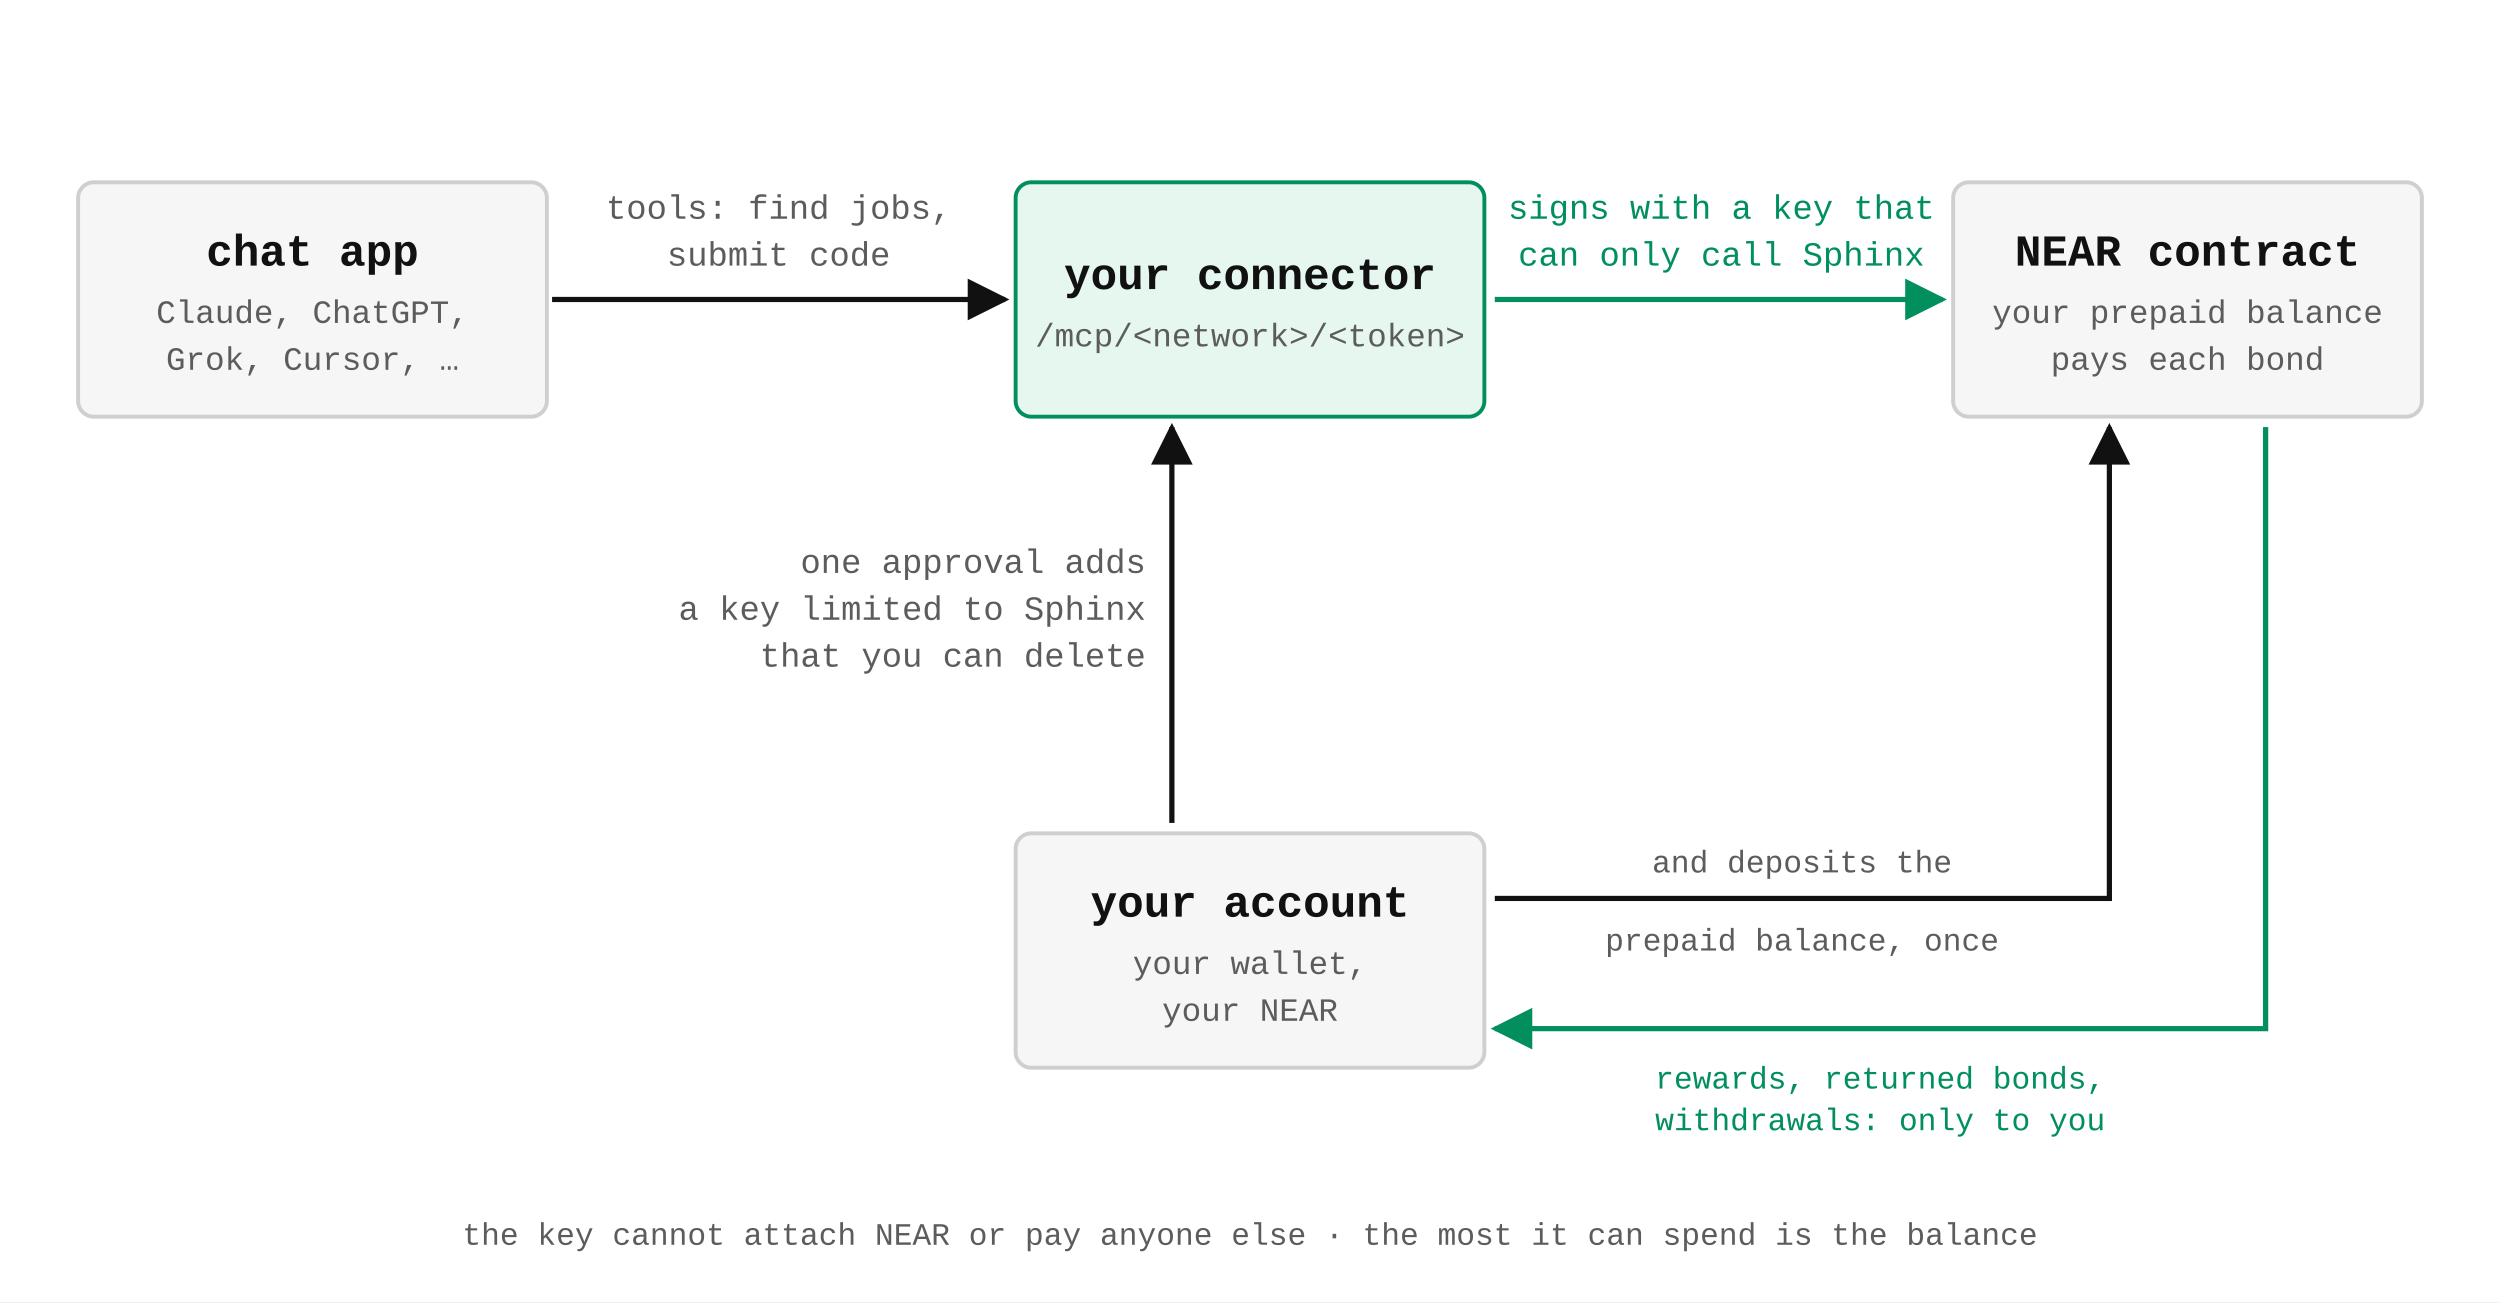
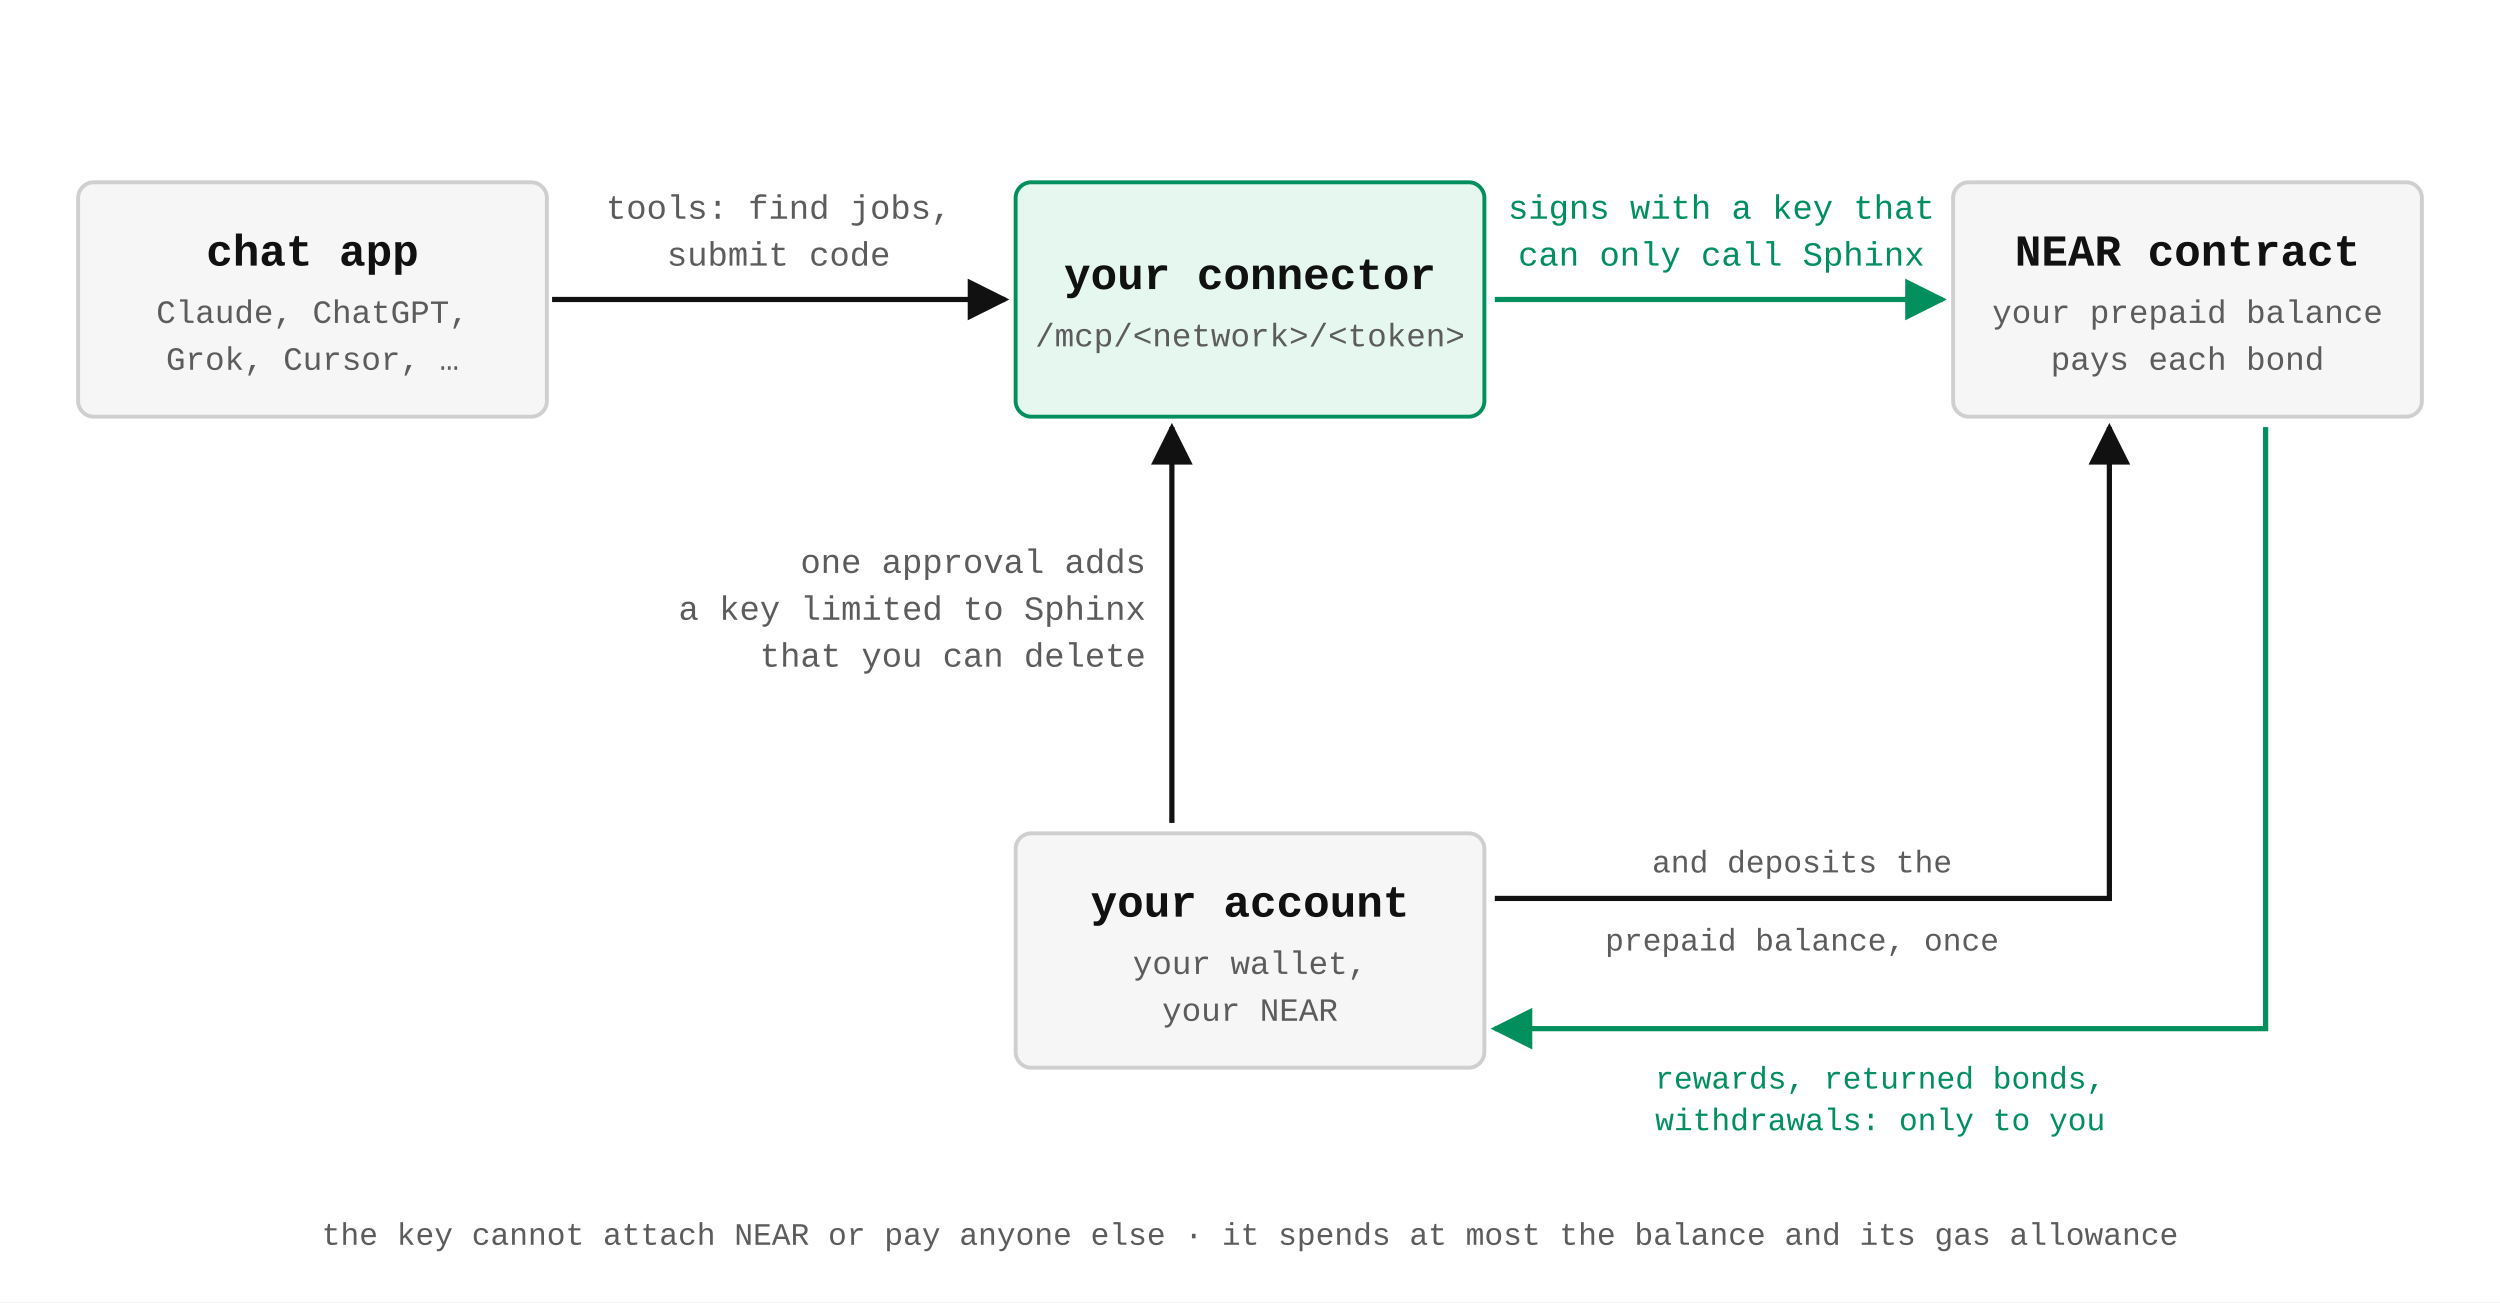
<svg xmlns="http://www.w3.org/2000/svg" viewBox="0 0 960 500" width="960" height="500" font-family="ui-monospace, SFMono-Regular, Menlo, Consolas, 'Liberation Mono', monospace" role="img" aria-label="How a connector works: in one wallet approval, your account adds a key that can only call Sphinx and deposits a prepaid balance into the contract. Your chat app talks to your connector address, and the connector signs with that limited key, so bonds come from the prepaid balance. Rewards, returned bonds and withdrawals go back to your own account only. Deleting the key in your wallet stops the connector">
  <defs>
    <marker id="a-ink" viewBox="0 0 10 10" refX="9" refY="5" markerWidth="8" markerHeight="8" orient="auto-start-reverse">
      <path d="M0,0 L10,5 L0,10 z" fill="#111111" />
    </marker>
    <marker id="a-acc" viewBox="0 0 10 10" refX="9" refY="5" markerWidth="8" markerHeight="8" orient="auto-start-reverse">
      <path d="M0,0 L10,5 L0,10 z" fill="#008f5d" />
    </marker>
    <marker id="a-mute" viewBox="0 0 10 10" refX="9" refY="5" markerWidth="8" markerHeight="8" orient="auto-start-reverse">
      <path d="M0,0 L10,5 L0,10 z" fill="#5c5c5c" />
    </marker>
  </defs>
  <rect width="960" height="500" fill="#ffffff" />
  <rect x="30" y="70" width="180" height="90" rx="6" fill="#f6f6f6" stroke="#cfcfcf" stroke-width="1.5" />
  <text x="120.0" y="102.0" text-anchor="middle" font-size="17" font-weight="700" fill="#111111">chat app</text>
  <text x="120.0" y="124.0" text-anchor="middle" font-size="12.5" fill="#5c5c5c">Claude, ChatGPT,</text>
  <text x="120.0" y="142.0" text-anchor="middle" font-size="12.5" fill="#5c5c5c">Grok, Cursor, …</text>
  <rect x="390" y="70" width="180" height="90" rx="6" fill="#e6f7f0" stroke="#008f5d" stroke-width="1.5" />
  <text x="480.0" y="111.0" text-anchor="middle" font-size="17" font-weight="700" fill="#111111">your connector</text>
  <text x="480.0" y="133.0" text-anchor="middle" font-size="12.5" fill="#5c5c5c">/mcp/&lt;network&gt;/&lt;token&gt;</text>
  <rect x="750" y="70" width="180" height="90" rx="6" fill="#f6f6f6" stroke="#cfcfcf" stroke-width="1.5" />
  <text x="840.0" y="102.0" text-anchor="middle" font-size="17" font-weight="700" fill="#111111">NEAR contract</text>
  <text x="840.0" y="124.0" text-anchor="middle" font-size="12.5" fill="#5c5c5c">your prepaid balance</text>
  <text x="840.0" y="142.0" text-anchor="middle" font-size="12.5" fill="#5c5c5c">pays each bond</text>
  <rect x="390" y="320" width="180" height="90" rx="6" fill="#f6f6f6" stroke="#cfcfcf" stroke-width="1.5" />
  <text x="480.0" y="352.0" text-anchor="middle" font-size="17" font-weight="700" fill="#111111">your account</text>
  <text x="480.0" y="374.0" text-anchor="middle" font-size="12.5" fill="#5c5c5c">your wallet,</text>
  <text x="480.0" y="392.0" text-anchor="middle" font-size="12.5" fill="#5c5c5c">your NEAR</text>
  <line x1="212" y1="115" x2="386" y2="115" stroke="#111111" stroke-width="2" marker-end="url(#a-ink)" />
  <text x="299" y="84" text-anchor="middle" font-size="13" fill="#5c5c5c">tools: find jobs,</text>
  <text x="299" y="102" text-anchor="middle" font-size="13" fill="#5c5c5c">submit code</text>
  <line x1="574" y1="115" x2="746" y2="115" stroke="#008f5d" stroke-width="2" marker-end="url(#a-acc)" />
  <text x="661" y="84" text-anchor="middle" font-size="13" fill="#008f5d">signs with a key that</text>
  <text x="661" y="102" text-anchor="middle" font-size="13" fill="#008f5d">can only call Sphinx</text>
  <line x1="450" y1="316" x2="450" y2="164" stroke="#111111" stroke-width="2" marker-end="url(#a-ink)" />
  <text x="440" y="220" text-anchor="end" font-size="13" fill="#5c5c5c">one approval adds</text>
  <text x="440" y="238" text-anchor="end" font-size="13" fill="#5c5c5c">a key limited to Sphinx</text>
  <text x="440" y="256" text-anchor="end" font-size="13" fill="#5c5c5c">that you can delete</text>
  <polyline points="574,345 810,345 810,164" fill="none" stroke="#111111" stroke-width="2" marker-end="url(#a-ink)" />
  <text x="692" y="335" text-anchor="middle" font-size="12" fill="#5c5c5c">and deposits the</text>
  <text x="692" y="365" text-anchor="middle" font-size="12" fill="#5c5c5c">prepaid balance, once</text>
  <polyline points="870,164 870,395 574,395" fill="none" stroke="#008f5d" stroke-width="2" marker-end="url(#a-acc)" />
  <text x="722" y="418" text-anchor="middle" font-size="12" fill="#008f5d">rewards, returned bonds,</text>
  <text x="722" y="434" text-anchor="middle" font-size="12" fill="#008f5d">withdrawals: only to you</text>
-   <text x="480" y="478" text-anchor="middle" font-size="12" fill="#5c5c5c">the key cannot attach NEAR or pay anyone else · the most it can spend is the balance</text>
+   <text x="480" y="478" text-anchor="middle" font-size="12" fill="#5c5c5c">the key cannot attach NEAR or pay anyone else · it spends at most the balance and its gas allowance</text>
</svg>
